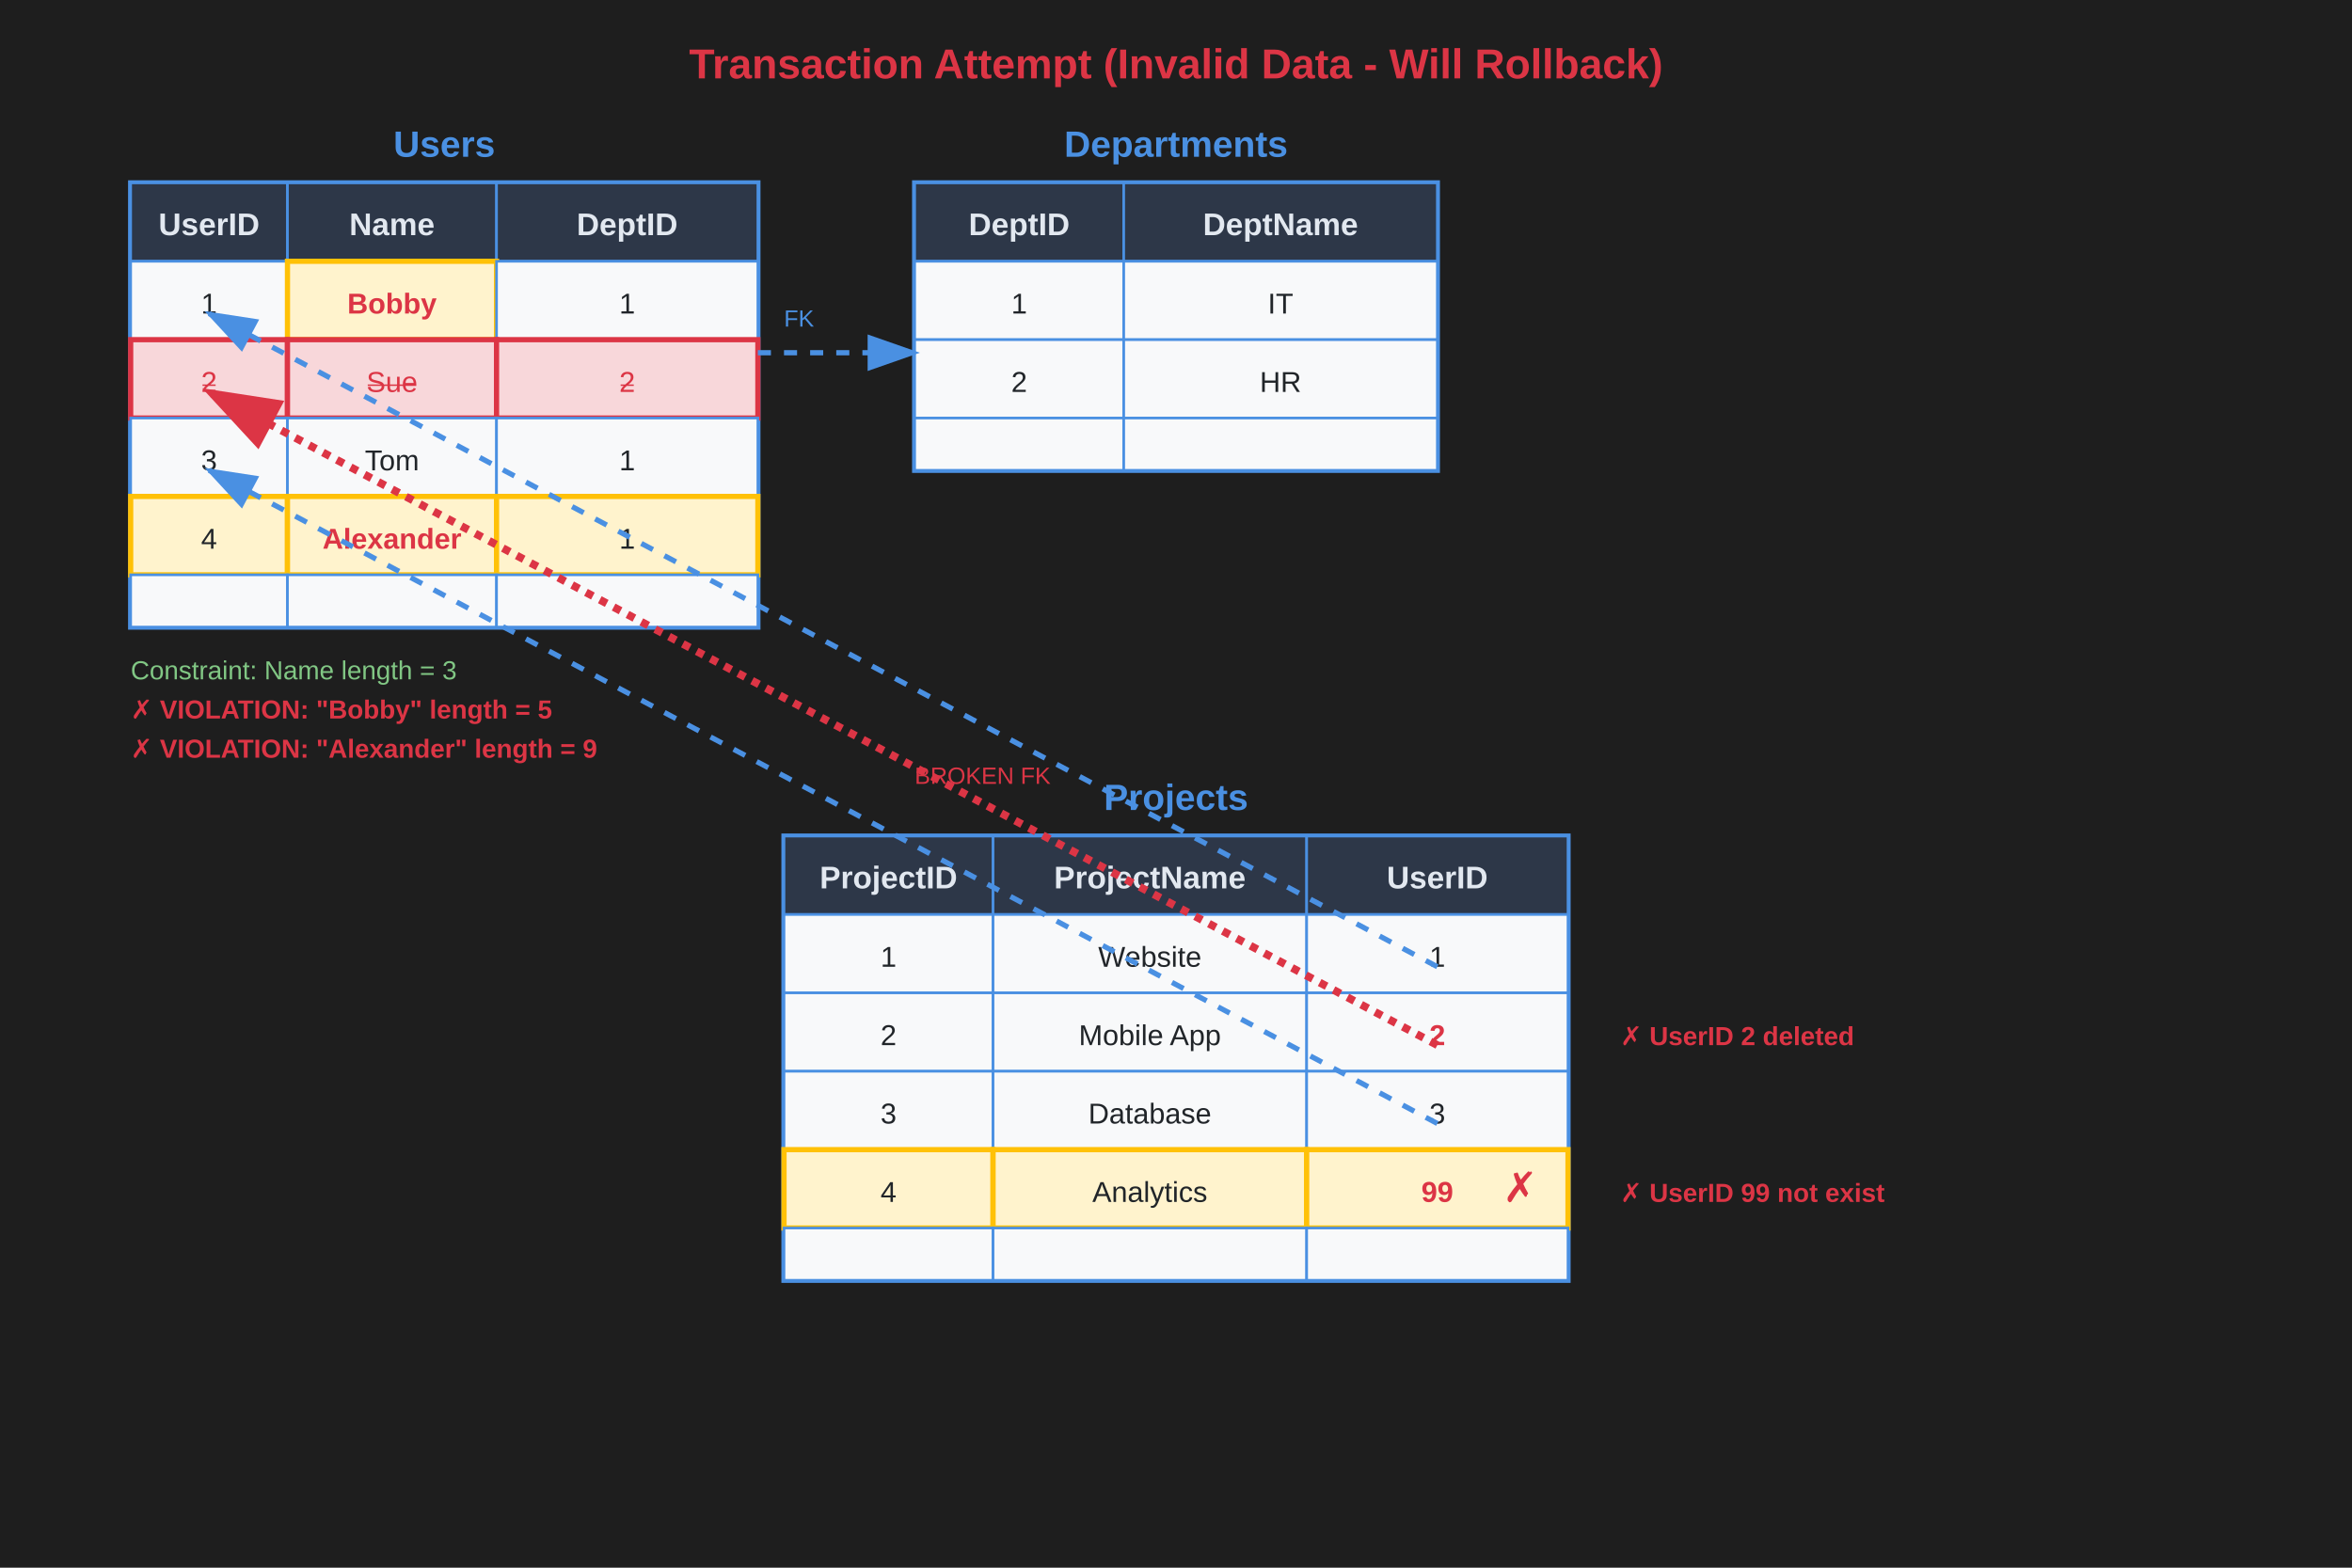
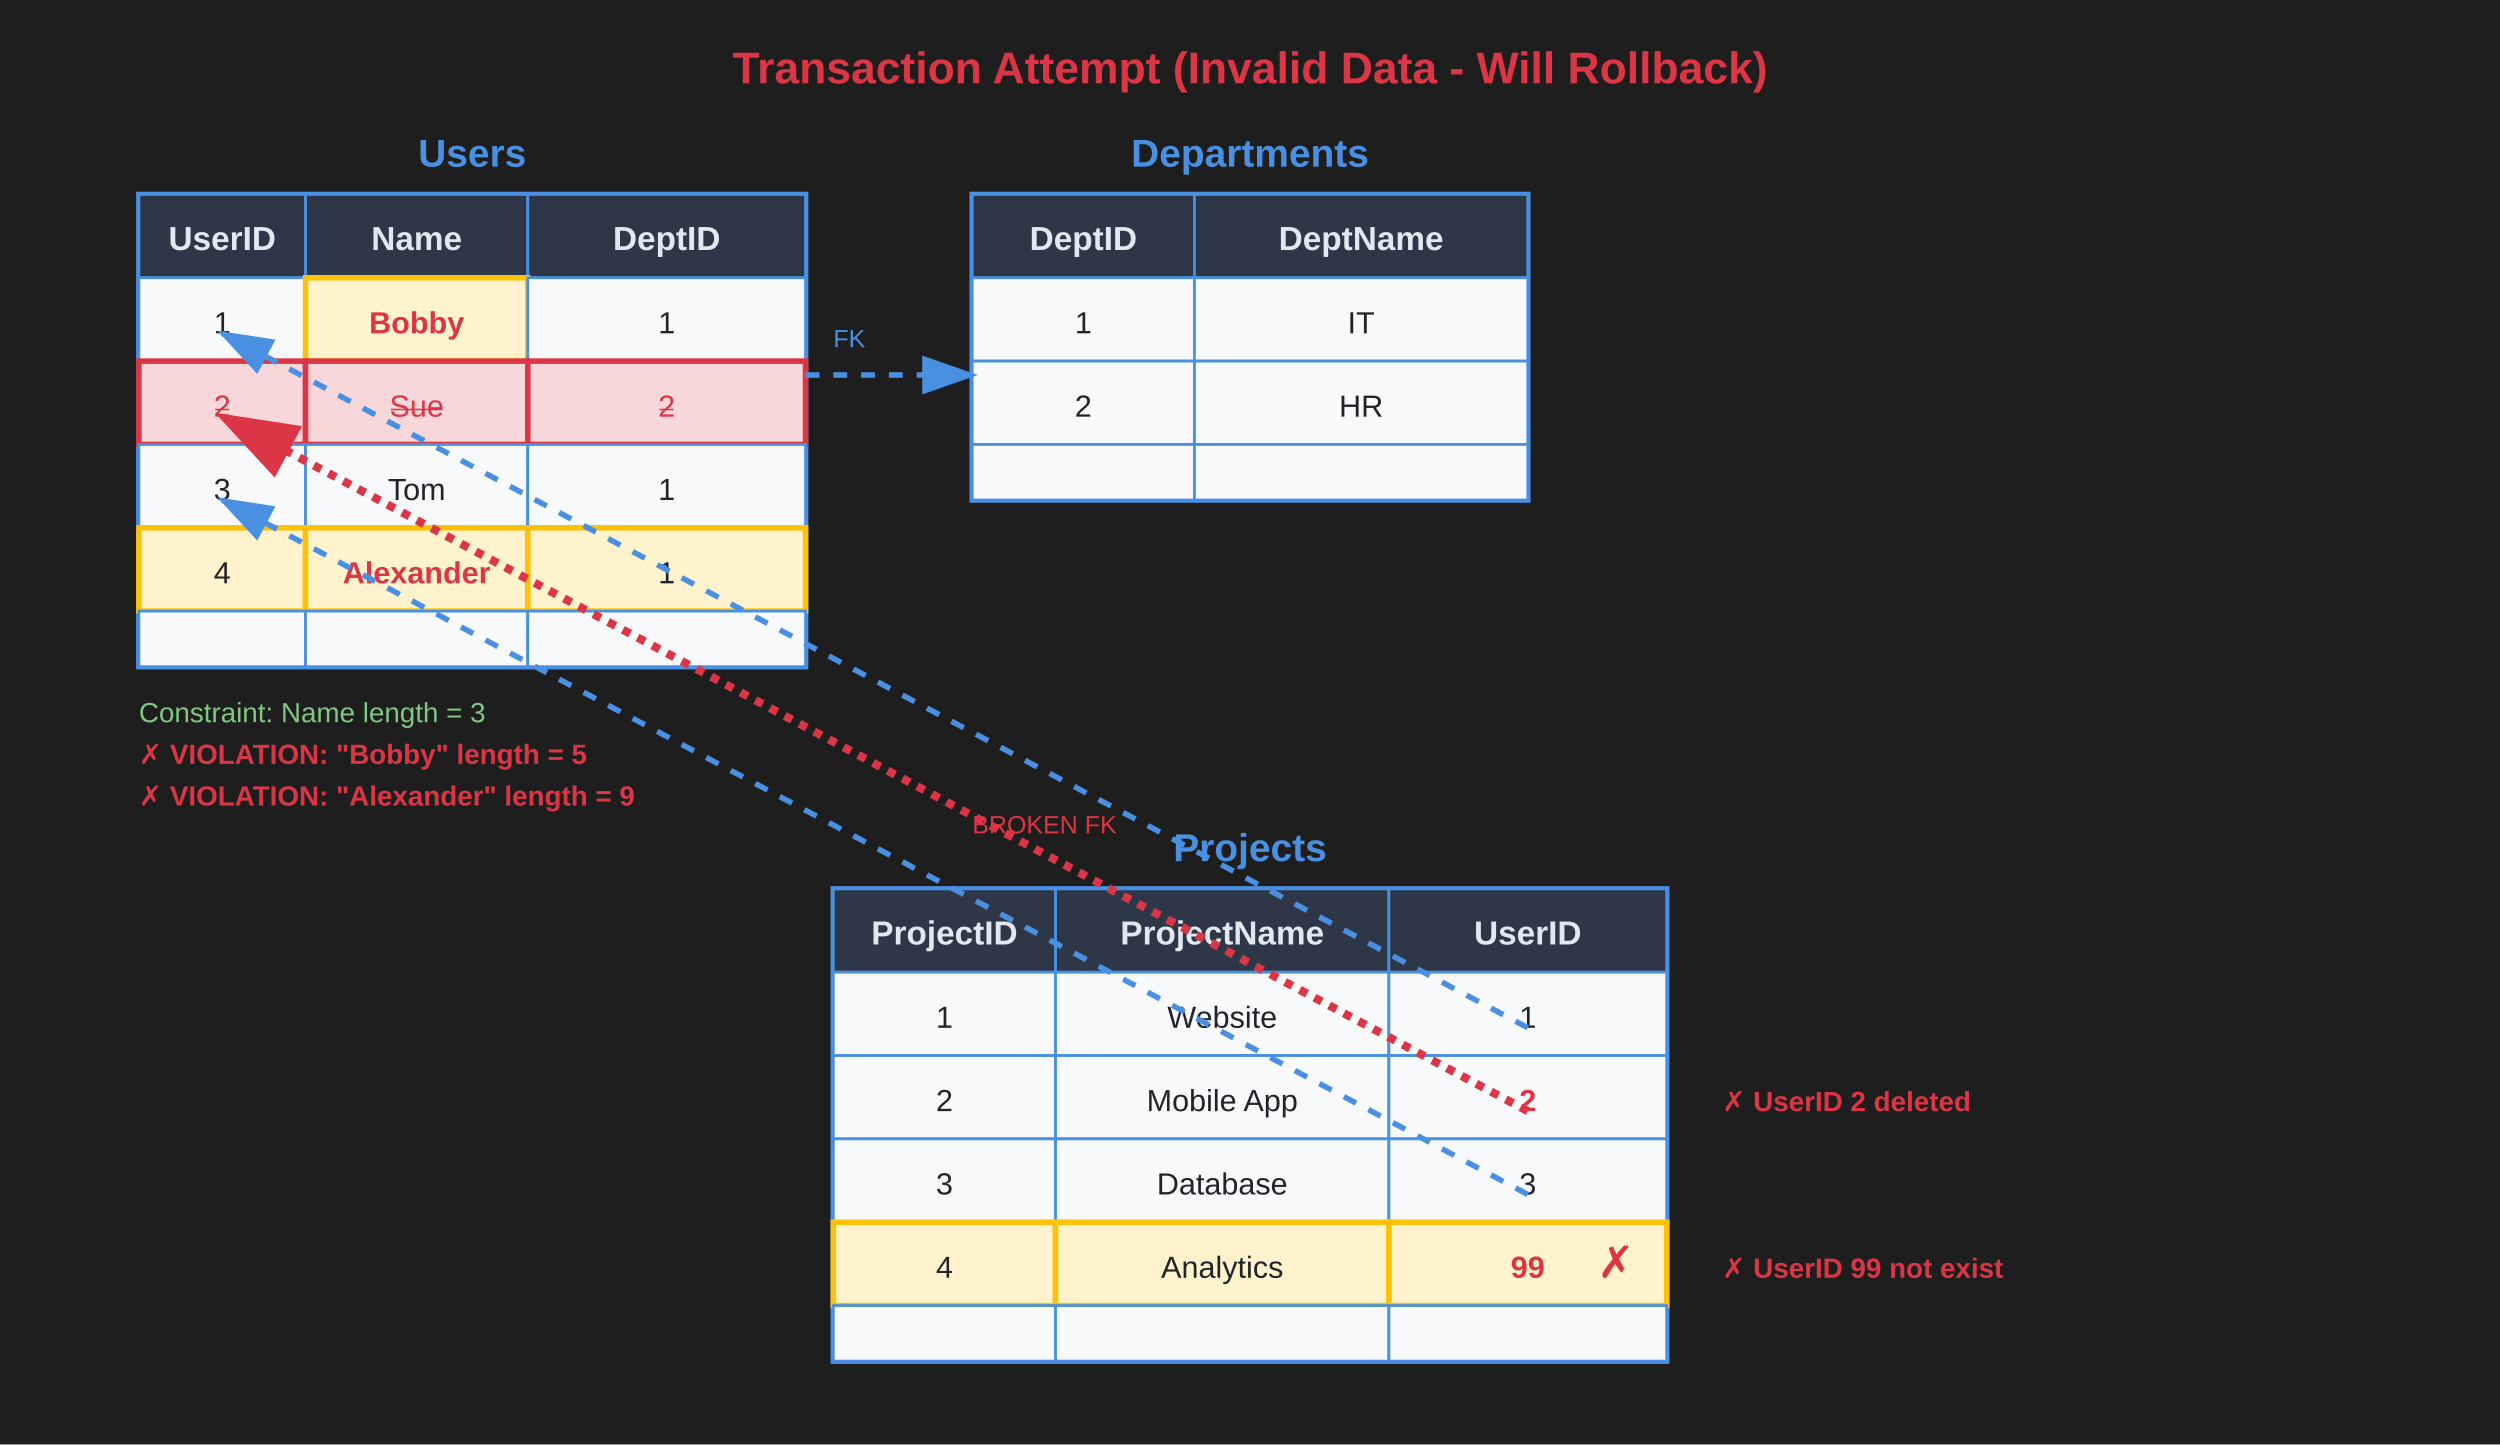
- <svg xmlns="http://www.w3.org/2000/svg" width="900" height="600">
+ <svg xmlns="http://www.w3.org/2000/svg" width="900" height="520">
  <defs>
    <style>
      .bg { fill: #1e1e1e; }
      .table-border { fill: none; stroke: #4a90e2; stroke-width: 2; }
      .table-header { fill: #2d3748; stroke: #4a90e2; stroke-width: 1; }
      .table-row { fill: #f8f9fa; stroke: #4a90e2; stroke-width: 1; }
      .new-row { fill: #fff3cd; stroke: #ffc107; stroke-width: 2; }
      .updated-cell { fill: #fff3cd; stroke: #ffc107; stroke-width: 2; }
      .deleted-row { fill: #f8d7da; stroke: #dc3545; stroke-width: 2; }
      .table-title { font-family: Arial, sans-serif; font-size: 14px; font-weight: bold; text-anchor: middle; fill: #4a90e2; }
      .header-text { font-family: Arial, sans-serif; font-size: 12px; font-weight: bold; text-anchor: middle; fill: #e2e8f0; }
      .cell-text { font-family: Arial, sans-serif; font-size: 11px; text-anchor: middle; fill: #212529; }
      .invalid-text { font-family: Arial, sans-serif; font-size: 11px; text-anchor: middle; fill: #dc3545; font-weight: bold; }
      .fk-arrow { stroke: #4a90e2; stroke-width: 2; fill: none; stroke-dasharray: 5,5; marker-end: url(#arrowhead); }
      .broken-fk { stroke: #dc3545; stroke-width: 3; fill: none; stroke-dasharray: 3,3; marker-end: url(#redarrowhead); }
      .constraint-text { font-family: Arial, sans-serif; font-size: 10px; text-anchor: start; fill: #81c784; }
      .violation-text { font-family: Arial, sans-serif; font-size: 10px; text-anchor: start; fill: #dc3545; font-weight: bold; }
      .state-title { font-family: Arial, sans-serif; font-size: 16px; font-weight: bold; text-anchor: middle; fill: #dc3545; }
    </style>
    <defs>
      <marker id="arrowhead" markerWidth="10" markerHeight="7" refX="9" refY="3.5" orient="auto">
        <polygon points="0 0, 10 3.5, 0 7" fill="#4a90e2" />
      </marker>
      <marker id="redarrowhead" markerWidth="10" markerHeight="7" refX="9" refY="3.5" orient="auto">
        <polygon points="0 0, 10 3.5, 0 7" fill="#dc3545" />
      </marker>
    </defs>
  </defs>
-   <rect x="0" y="0" width="900" height="600" class="bg" />
+   <rect x="0" y="0" width="900" height="520" class="bg" />
  <text x="450" y="30" class="state-title">Transaction Attempt (Invalid Data - Will Rollback)</text>
  <rect x="50" y="70" width="240" height="170" class="table-border" />
  <text x="170" y="60" class="table-title">Users</text>
  <rect x="50" y="70" width="60" height="30" class="table-header" />
  <rect x="110" y="70" width="80" height="30" class="table-header" />
  <rect x="190" y="70" width="100" height="30" class="table-header" />
  <text x="80" y="90" class="header-text">UserID</text>
  <text x="150" y="90" class="header-text">Name</text>
  <text x="240" y="90" class="header-text">DeptID</text>
  <rect x="50" y="100" width="60" height="30" class="table-row" />
  <rect x="110" y="100" width="80" height="30" class="updated-cell" />
  <rect x="190" y="100" width="100" height="30" class="table-row" />
  <text x="80" y="120" class="cell-text">1</text>
  <text x="150" y="120" class="invalid-text">Bobby</text>
  <text x="240" y="120" class="cell-text">1</text>
  <rect x="50" y="130" width="60" height="30" class="deleted-row" />
  <rect x="110" y="130" width="80" height="30" class="deleted-row" />
  <rect x="190" y="130" width="100" height="30" class="deleted-row" />
  <text x="80" y="150" style="font-family: Arial, sans-serif; font-size: 11px; text-anchor: middle; fill: #dc3545; text-decoration: line-through;">2</text>
  <text x="150" y="150" style="font-family: Arial, sans-serif; font-size: 11px; text-anchor: middle; fill: #dc3545; text-decoration: line-through;">Sue</text>
  <text x="240" y="150" style="font-family: Arial, sans-serif; font-size: 11px; text-anchor: middle; fill: #dc3545; text-decoration: line-through;">2</text>
  <rect x="50" y="160" width="60" height="30" class="table-row" />
  <rect x="110" y="160" width="80" height="30" class="table-row" />
  <rect x="190" y="160" width="100" height="30" class="table-row" />
  <text x="80" y="180" class="cell-text">3</text>
  <text x="150" y="180" class="cell-text">Tom</text>
  <text x="240" y="180" class="cell-text">1</text>
  <rect x="50" y="190" width="60" height="30" class="new-row" />
  <rect x="110" y="190" width="80" height="30" class="new-row" />
  <rect x="190" y="190" width="100" height="30" class="new-row" />
  <text x="80" y="210" class="cell-text">4</text>
  <text x="150" y="210" class="invalid-text">Alexander</text>
  <text x="240" y="210" class="cell-text">1</text>
  <rect x="50" y="220" width="60" height="20" class="table-row" />
  <rect x="110" y="220" width="80" height="20" class="table-row" />
  <rect x="190" y="220" width="100" height="20" class="table-row" />
  <text x="50" y="260" class="constraint-text">Constraint: Name length = 3</text>
  <text x="50" y="275" class="violation-text">✗ VIOLATION: "Bobby" length = 5</text>
  <text x="50" y="290" class="violation-text">✗ VIOLATION: "Alexander" length = 9</text>
  <rect x="350" y="70" width="200" height="110" class="table-border" />
  <text x="450" y="60" class="table-title">Departments</text>
  <rect x="350" y="70" width="80" height="30" class="table-header" />
  <rect x="430" y="70" width="120" height="30" class="table-header" />
  <text x="390" y="90" class="header-text">DeptID</text>
  <text x="490" y="90" class="header-text">DeptName</text>
  <rect x="350" y="100" width="80" height="30" class="table-row" />
  <rect x="430" y="100" width="120" height="30" class="table-row" />
  <text x="390" y="120" class="cell-text">1</text>
  <text x="490" y="120" class="cell-text">IT</text>
  <rect x="350" y="130" width="80" height="30" class="table-row" />
  <rect x="430" y="130" width="120" height="30" class="table-row" />
  <text x="390" y="150" class="cell-text">2</text>
  <text x="490" y="150" class="cell-text">HR</text>
  <rect x="350" y="160" width="80" height="20" class="table-row" />
  <rect x="430" y="160" width="120" height="20" class="table-row" />
  <rect x="300" y="320" width="300" height="170" class="table-border" />
  <text x="450" y="310" class="table-title">Projects</text>
  <rect x="300" y="320" width="80" height="30" class="table-header" />
  <rect x="380" y="320" width="120" height="30" class="table-header" />
  <rect x="500" y="320" width="100" height="30" class="table-header" />
  <text x="340" y="340" class="header-text">ProjectID</text>
  <text x="440" y="340" class="header-text">ProjectName</text>
  <text x="550" y="340" class="header-text">UserID</text>
  <rect x="300" y="350" width="80" height="30" class="table-row" />
  <rect x="380" y="350" width="120" height="30" class="table-row" />
  <rect x="500" y="350" width="100" height="30" class="table-row" />
  <text x="340" y="370" class="cell-text">1</text>
  <text x="440" y="370" class="cell-text">Website</text>
  <text x="550" y="370" class="cell-text">1</text>
  <rect x="300" y="380" width="80" height="30" class="table-row" />
  <rect x="380" y="380" width="120" height="30" class="table-row" />
  <rect x="500" y="380" width="100" height="30" class="table-row" />
  <text x="340" y="400" class="cell-text">2</text>
  <text x="440" y="400" class="cell-text">Mobile App</text>
  <text x="550" y="400" class="invalid-text">2</text>
  <rect x="300" y="410" width="80" height="30" class="table-row" />
  <rect x="380" y="410" width="120" height="30" class="table-row" />
  <rect x="500" y="410" width="100" height="30" class="table-row" />
  <text x="340" y="430" class="cell-text">3</text>
  <text x="440" y="430" class="cell-text">Database</text>
  <text x="550" y="430" class="cell-text">3</text>
  <rect x="300" y="440" width="80" height="30" class="new-row" />
  <rect x="380" y="440" width="120" height="30" class="new-row" />
  <rect x="500" y="440" width="100" height="30" class="new-row" />
  <text x="340" y="460" class="cell-text">4</text>
  <text x="440" y="460" class="cell-text">Analytics</text>
  <text x="550" y="460" class="invalid-text">99</text>
  <rect x="300" y="470" width="80" height="20" class="table-row" />
  <rect x="380" y="470" width="120" height="20" class="table-row" />
  <rect x="500" y="470" width="100" height="20" class="table-row" />
  <line x1="290" y1="135" x2="350" y2="135" class="fk-arrow" />
  <line x1="550" y1="370" x2="80" y2="120" class="fk-arrow" />
  <line x1="550" y1="400" x2="80" y2="150" class="broken-fk" />
  <line x1="550" y1="430" x2="80" y2="180" class="fk-arrow" />
  <text x="575" y="460" style="font-family: Arial, sans-serif; font-size: 16px; font-weight: bold; fill: #dc3545;">✗</text>
  <text x="300" y="125" style="font-family: Arial, sans-serif; font-size: 9px; fill: #4a90e2;">FK</text>
  <text x="350" y="300" style="font-family: Arial, sans-serif; font-size: 9px; fill: #dc3545;">BROKEN FK</text>
  <text x="620" y="400" class="violation-text">✗ UserID 2 deleted</text>
  <text x="620" y="460" class="violation-text">✗ UserID 99 not exist</text>
</svg>
